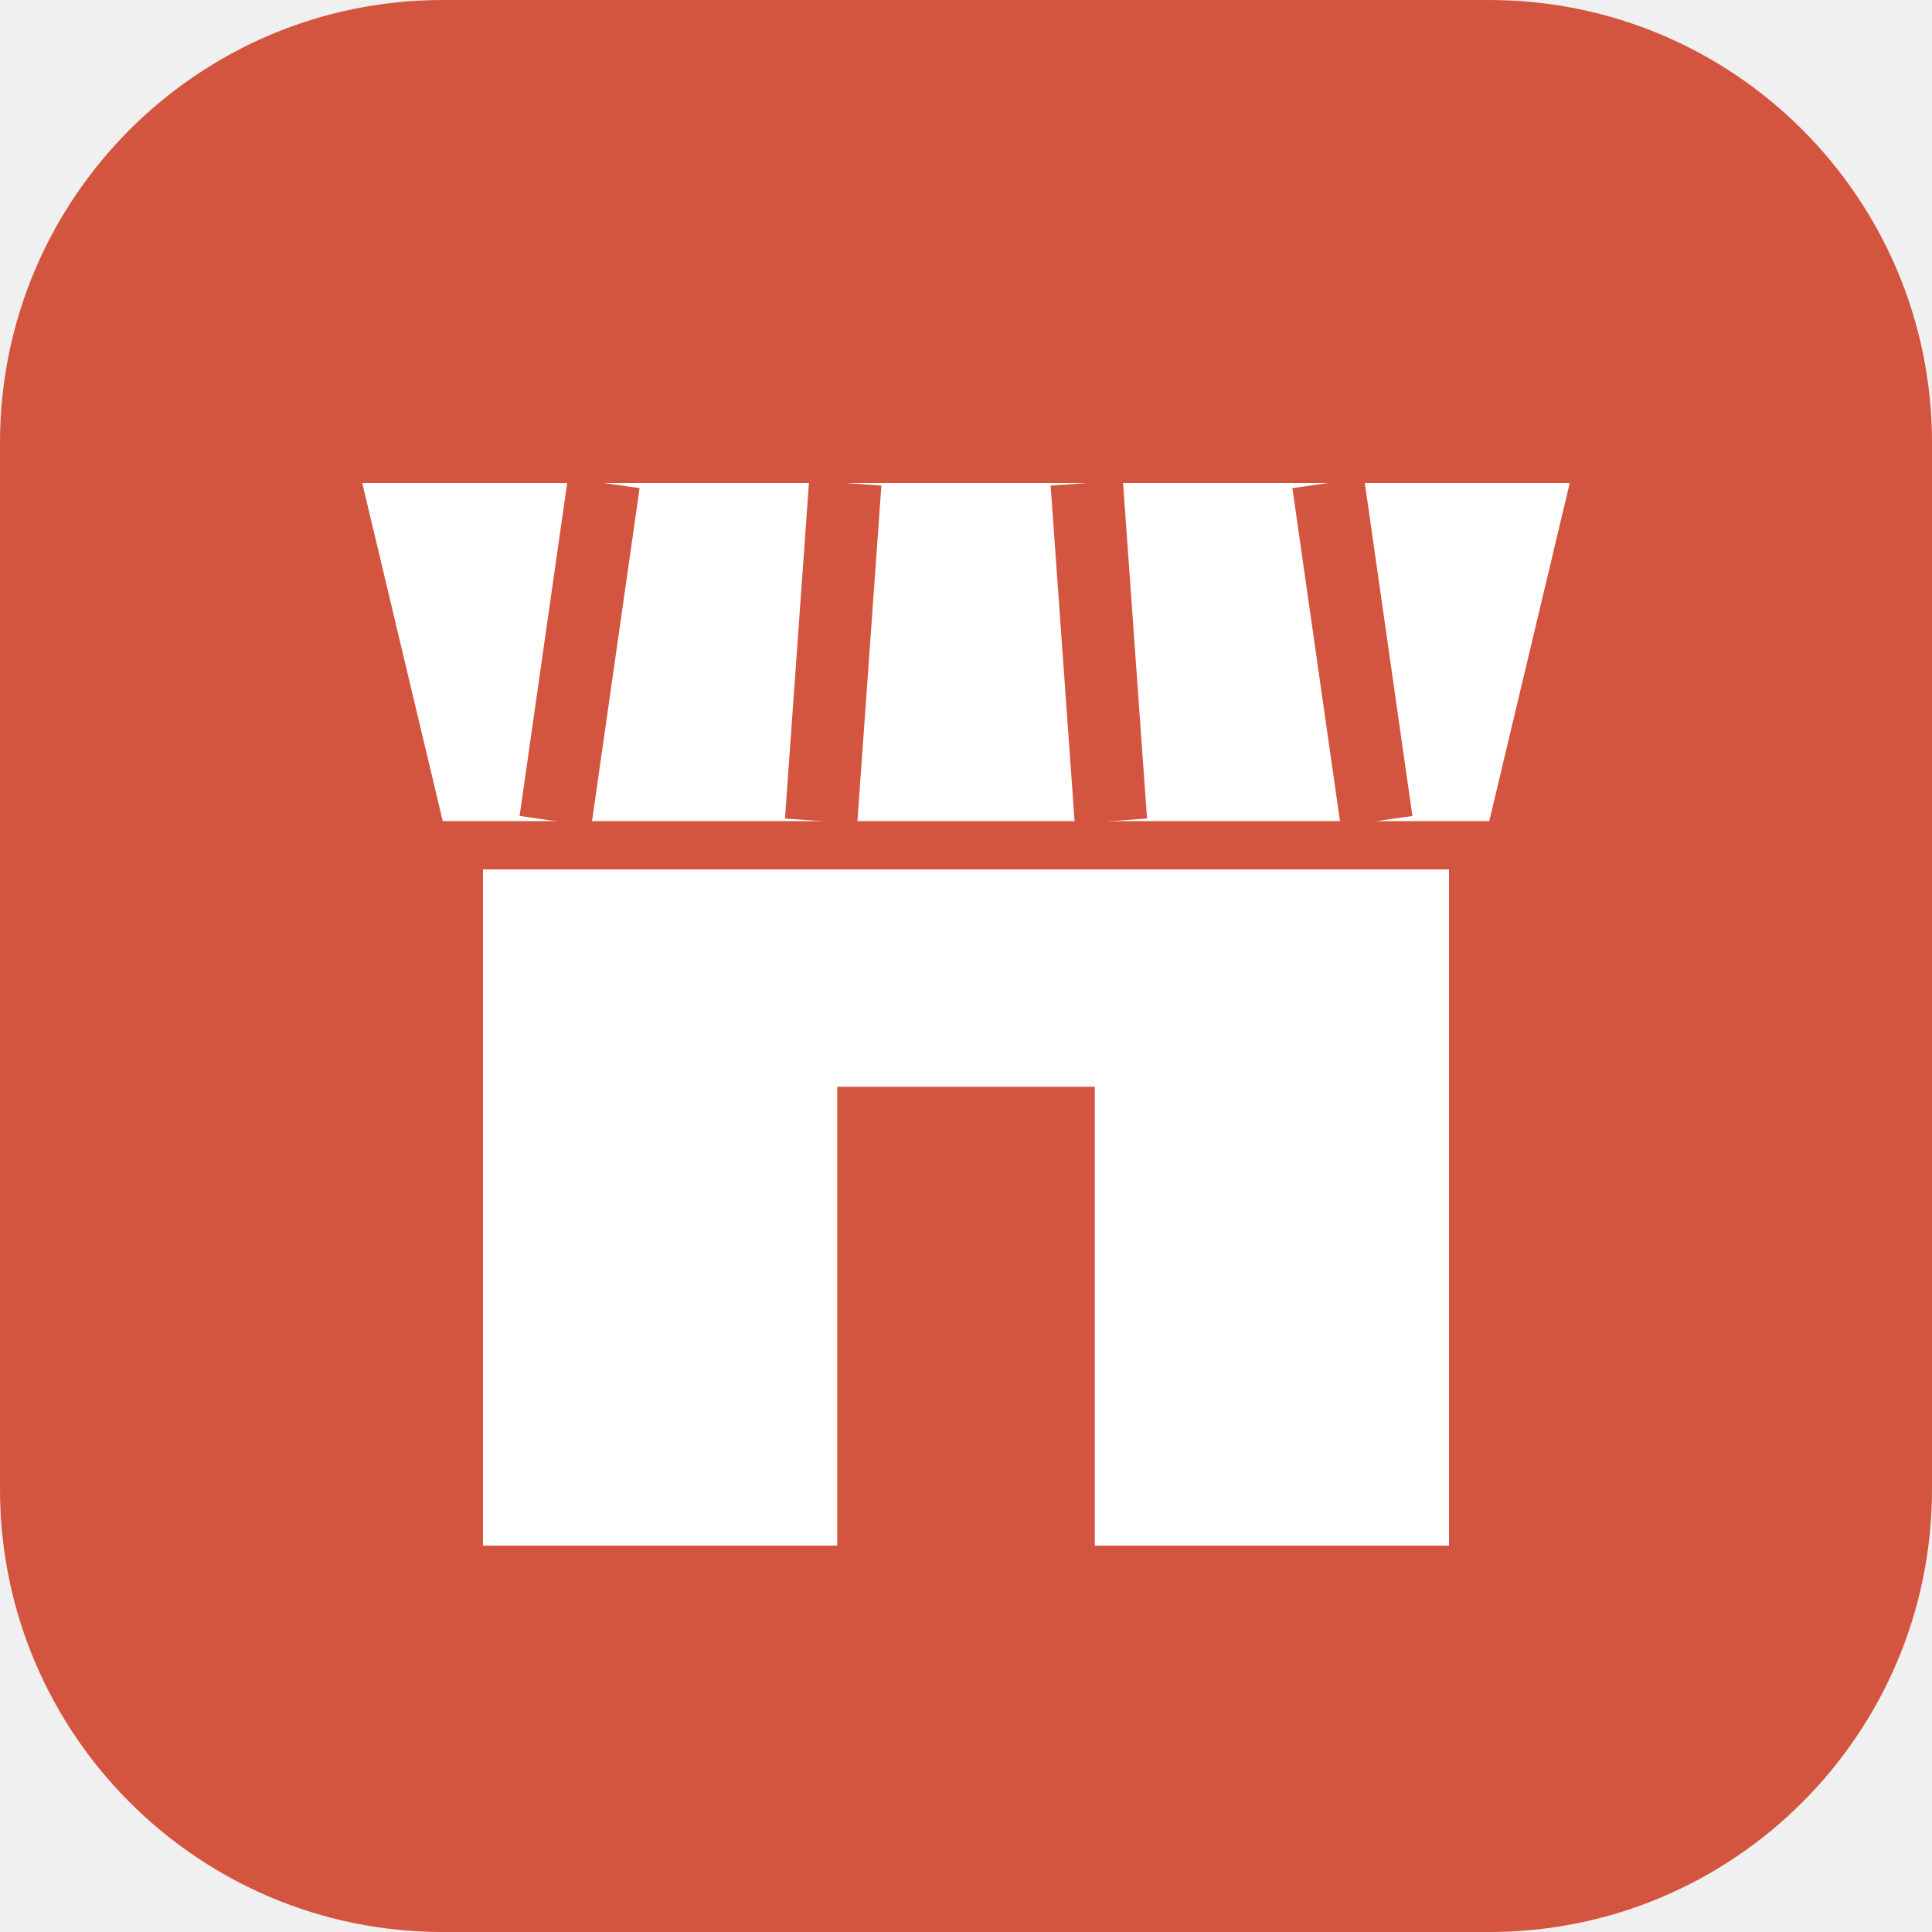
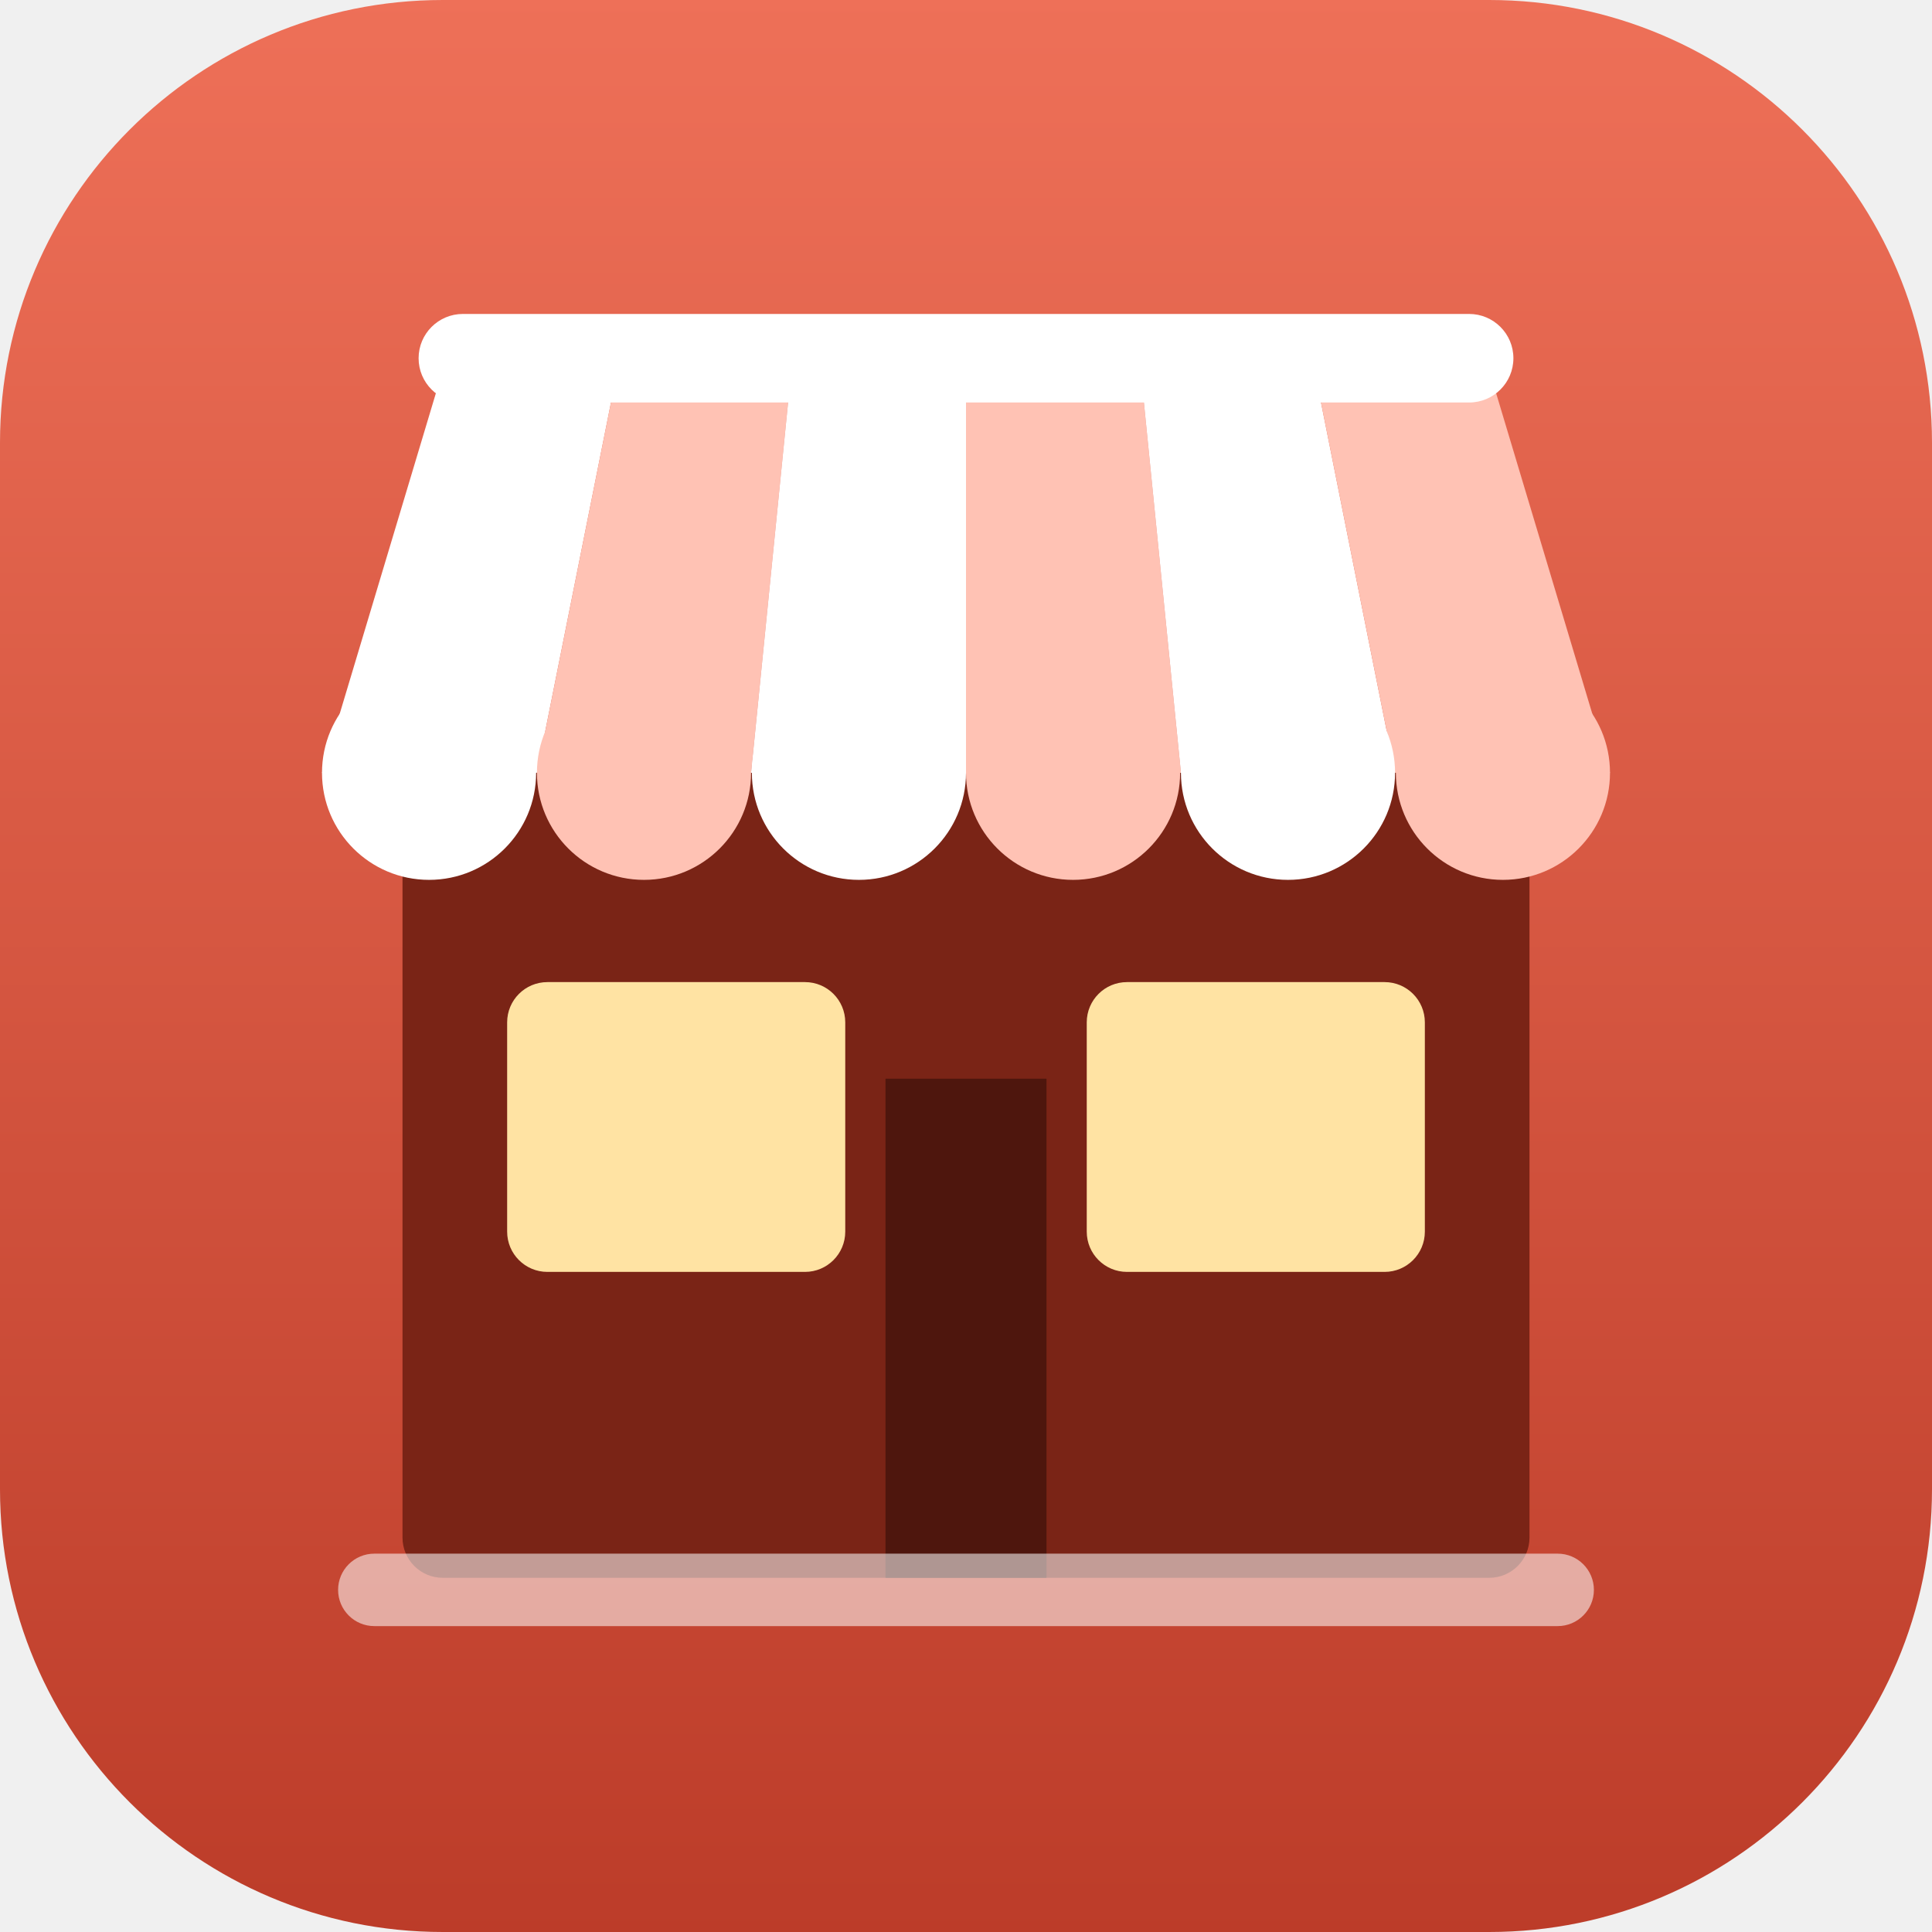
<svg xmlns="http://www.w3.org/2000/svg" width="144" height="144" viewBox="0 0 24 24">
-   <rect width="24" height="24" rx="5.5" fill="#d4553f" />
-   <path d="M4.5 6h15l-1 4.2H5.5z" fill="#ffffff" />
-   <rect x="6" y="10.8" width="12" height="8.4" fill="#ffffff" />
-   <rect x="10.4" y="13.5" width="3.2" height="5.7" fill="#d4553f" />
-   <path d="M7.5 6l-.6 4.2M10.5 6l-.3 4.2M13.5 6l.3 4.2M16.5 6l.6 4.2" stroke="#d4553f" stroke-width="0.9" />
+   <defs>
+     <linearGradient id="fundo" x1="0" y1="0" x2="0" y2="1">
+       <stop offset="0" stop-color="#ee7058" />
+       <stop offset="1" stop-color="#bc3c29" />
+     </linearGradient>
+   </defs>
+   <rect width="24" height="24" rx="5.5" fill="url(#fundo)" />
+   <rect x="5" y="9.6" width="14" height="10" rx="0.5" fill="#7a2416" />
+   <rect x="6.3" y="12.2" width="4.2" height="3.6" rx="0.5" fill="#ffe3a3" />
+   <rect x="13.5" y="12.2" width="4.2" height="3.6" rx="0.5" fill="#ffe3a3" />
+   <rect x="11" y="13.4" width="2" height="6.2" fill="#4e160d" />
+   <rect x="4.2" y="19.3" width="15.6" height="0.9" rx="0.45" fill="#ffffff" opacity="0.55" />
+   <path d="M5.50 4.6H7.67L6.67 9.6H4.00z" fill="#ffffff" />
+   <path d="M7.67 4.6H9.83L9.33 9.6H6.67z" fill="#ffc2b4" />
+   <path d="M9.83 4.6H12.00L12.00 9.6H9.33z" fill="#ffffff" />
+   <path d="M12.00 4.6H14.17L14.67 9.6H12.00z" fill="#ffc2b4" />
+   <path d="M14.17 4.6H16.33L17.33 9.6H14.67z" fill="#ffffff" />
+   <path d="M16.33 4.6H18.50L20.00 9.6H17.33z" fill="#ffc2b4" />
+   <circle cx="5.33" cy="9.6" r="1.33" fill="#ffffff" />
+   <circle cx="8.00" cy="9.6" r="1.33" fill="#ffc2b4" />
+   <circle cx="10.67" cy="9.6" r="1.33" fill="#ffffff" />
+   <circle cx="13.33" cy="9.6" r="1.33" fill="#ffc2b4" />
+   <circle cx="16.00" cy="9.6" r="1.33" fill="#ffffff" />
+   <circle cx="18.67" cy="9.6" r="1.33" fill="#ffc2b4" />
+   <rect x="5.2" y="3.9" width="13.6" height="1.1" rx="0.55" fill="#ffffff" />
</svg>
